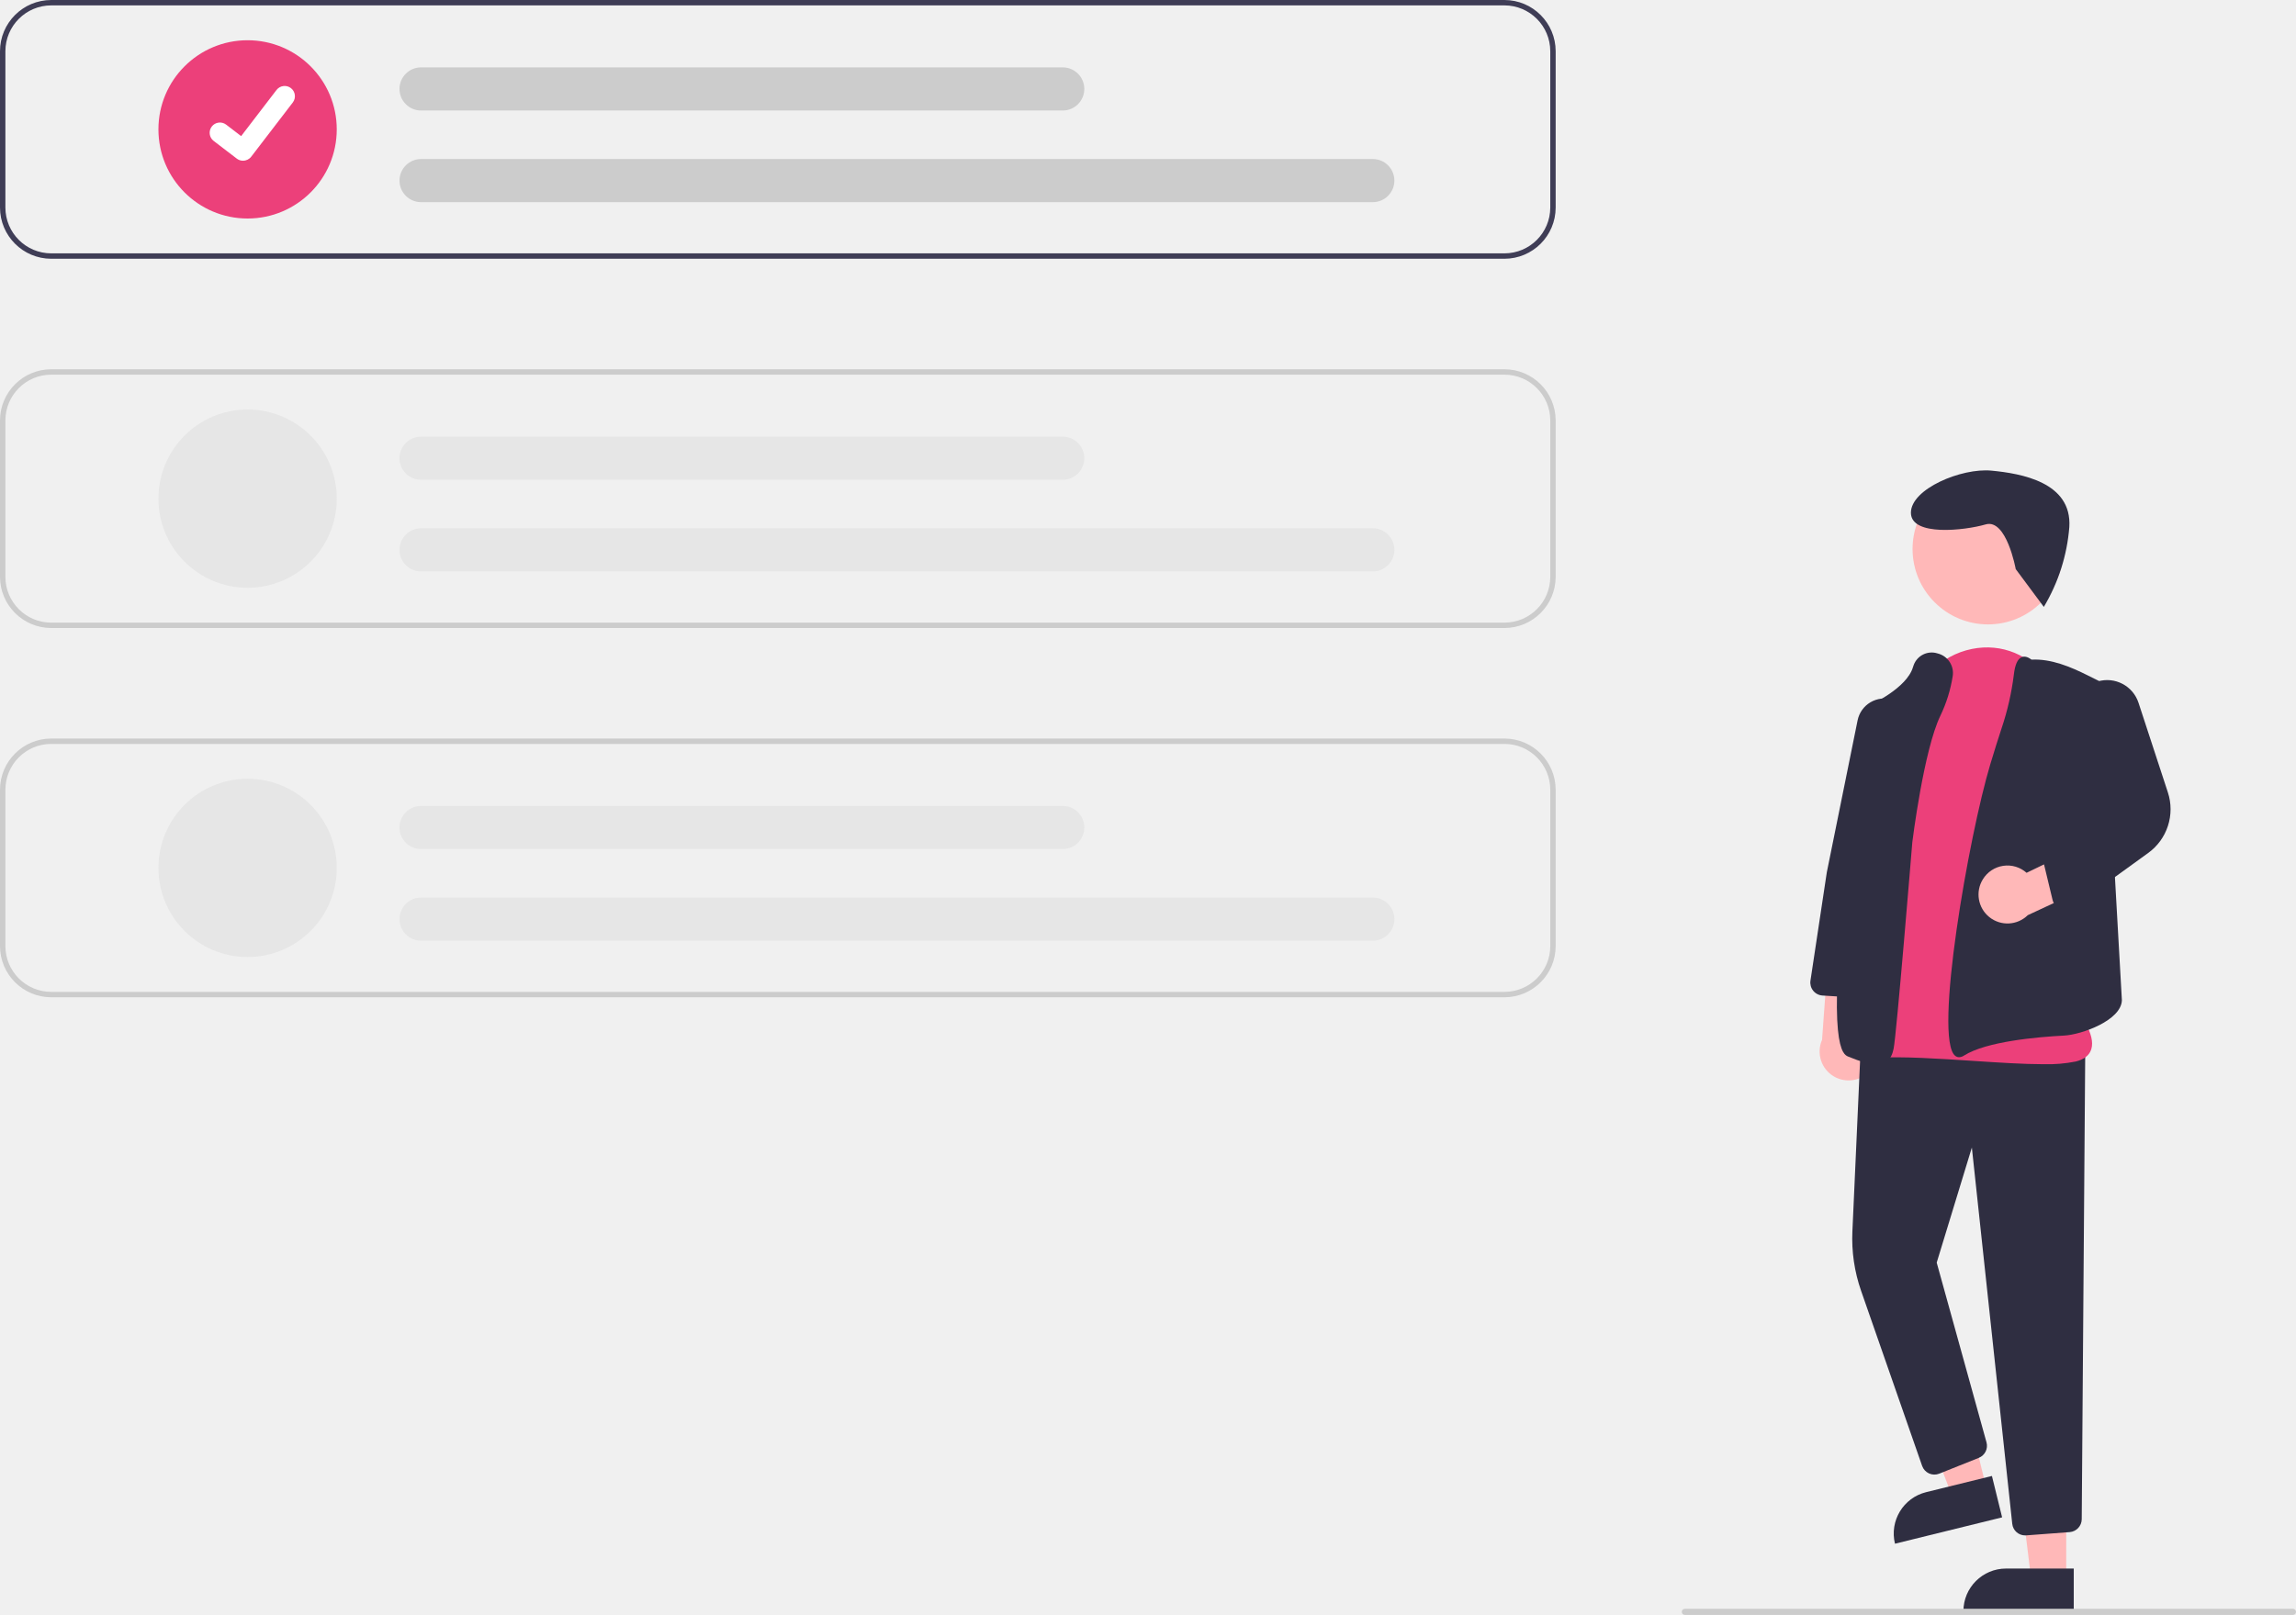
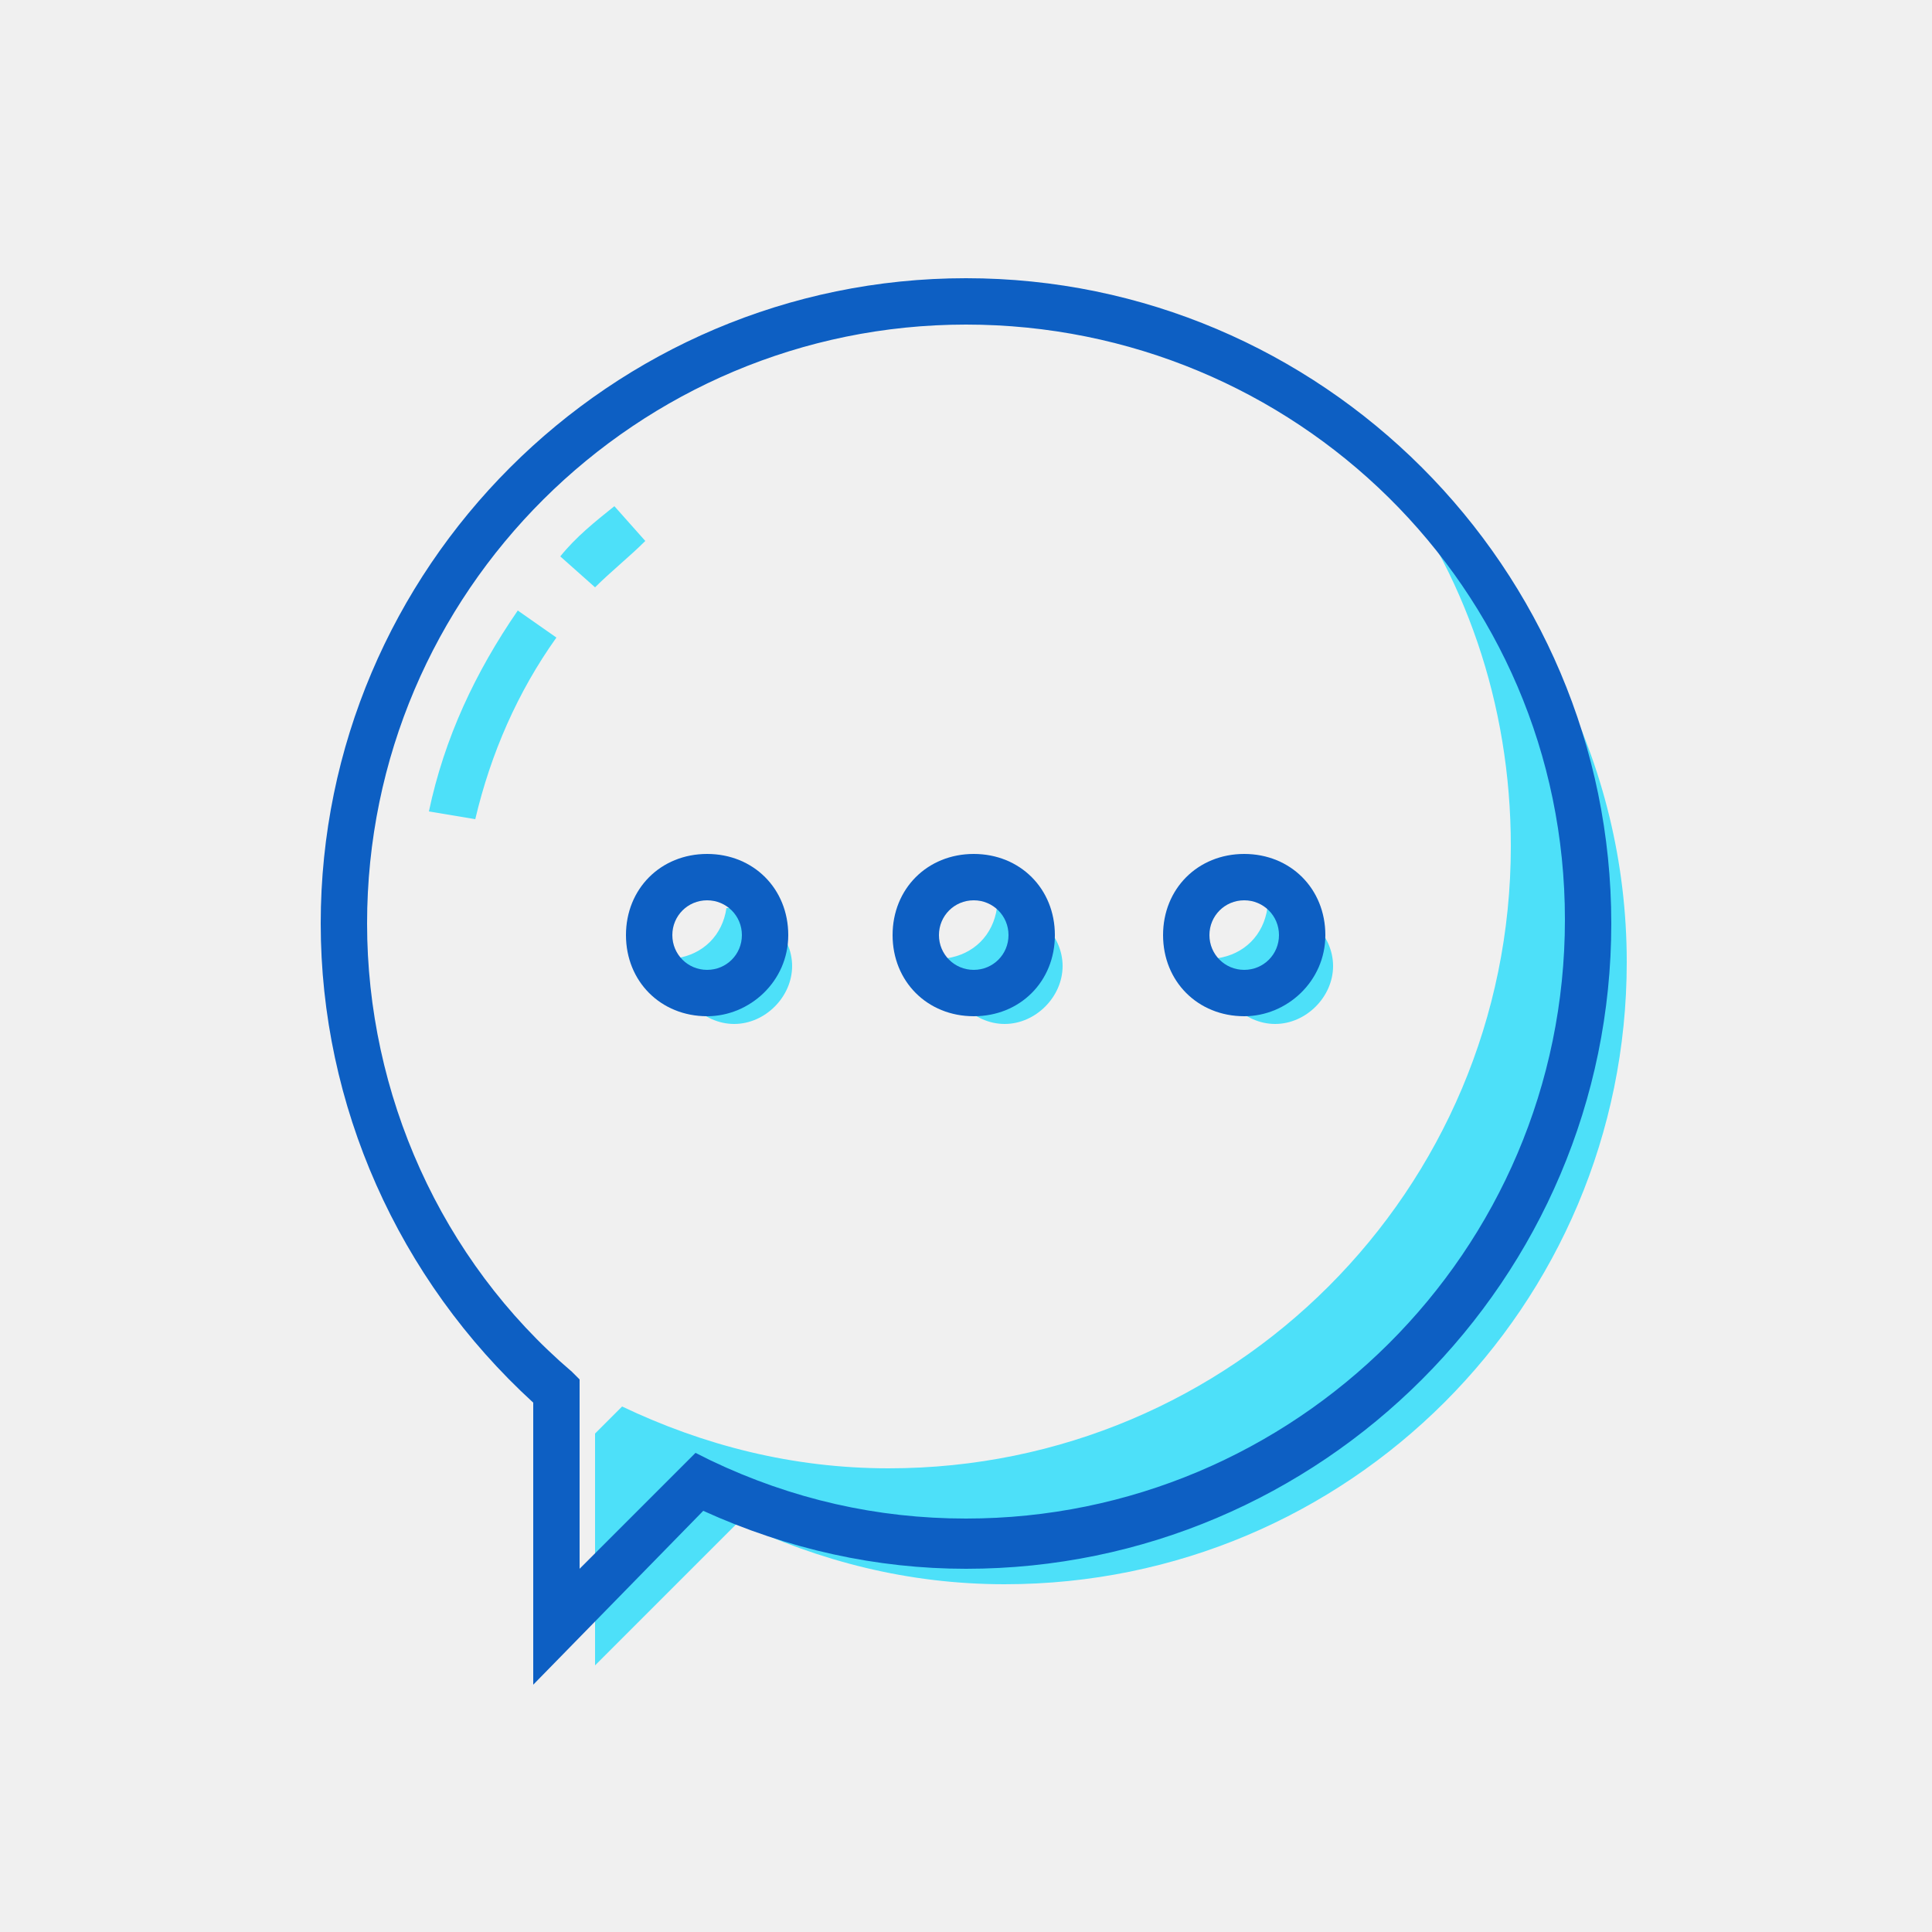
- <svg xmlns="http://www.w3.org/2000/svg" width="747.62" height="526" viewBox="0 0 747.62 526">
-   <g id="Group_33" data-name="Group 33" transform="translate(-227 -187)">
-     <path id="Path_498-277" data-name="Path 498" d="M835.627,535.188a9.377,9.377,0,0,0-3.1-14.04l1.853-21.348-12.7-4.29-2.194,30.184a9.428,9.428,0,0,0,16.138,9.495Z" transform="translate(0.81)" fill="#ffb8b8" />
-     <path id="Path_499-278" data-name="Path 499" d="M672.8,514.162H661.373l-5.437-44.1h16.873Z" transform="translate(227 187)" fill="#ffb8b8" />
-     <path id="Path_500-279" data-name="Path 500" d="M653.207,510.894h22.048v13.882h-35.93a13.882,13.882,0,0,1,13.882-13.882Z" transform="translate(227 187)" fill="#2f2e41" />
-     <path id="Path_501-280" data-name="Path 501" d="M646.855,484.9l-11.1,2.728-15.806-41.523,16.385-4.027Z" transform="translate(227 187)" fill="#ffb8b8" />
-     <path id="Path_502-281" data-name="Path 502" d="M854.772,672.232H876.82v13.882H840.89a13.882,13.882,0,0,1,13.882-13.882Z" transform="matrix(0.971, -0.239, 0.239, 0.971, -136.446, 224.563)" fill="#2f2e41" />
-     <path id="Path_503-282" data-name="Path 503" d="M885.615,687.1a4.21,4.21,0,0,1-4.2-3.779L868.263,560.771l-11.447,37.476,16.213,58.533a4.225,4.225,0,0,1-2.505,5.056l-12.89,5.156a4.23,4.23,0,0,1-5.565-2.536L832.2,607.448a51.611,51.611,0,0,1-2.835-19.395l2.773-61.523,73.043,3.093-1.14,152.215a4.254,4.254,0,0,1-3.912,4.186l-14.185,1.069Q885.778,687.1,885.615,687.1Z" transform="translate(0.81)" fill="#2f2e41" />
-     <circle id="Ellipse_83" data-name="Ellipse 83" cx="24.561" cy="24.561" r="24.561" transform="translate(849.767 341.252)" fill="#ffb8b8" />
-     <path id="Path_504-283" data-name="Path 504" d="M891.58,533.625c-6.468,0-14.5-.529-22.817-1.076-11.36-.748-23.106-1.521-31.875-1.013a6.966,6.966,0,0,1-6.232-2.714c-9.039-11.574,4.9-56.708,5.5-58.623L847.5,419.731l.488.11-.488-.11c2.5-11.1,10.471-19.288,20.813-21.368,9.68-1.944,19.043,1.931,25.048,10.375q.478.672.955,1.379c19.552,28.957,8.493,100.9,7.752,105.539,1.033,1.237,6.618,8.232,5.083,13.091-.625,1.977-2.321,3.324-5.042,4a47.006,47.006,0,0,1-10.532.875Z" transform="translate(0.81)" fill="#ec407a" />
-     <path id="Path_505-284" data-name="Path 505" d="M837.284,533.647c-2.225,0-5.226-.821-9.272-2.5-1.739-.724-7.031-2.925-.606-59.072,3.156-27.58,7.677-54.968,7.722-55.241l.043-.264.244-.11c.116-.053,11.662-5.345,13.67-12.146q.1-.353.234-.685a6.244,6.244,0,0,1,7.754-3.808,6.561,6.561,0,0,1,4.942,7.488,46.021,46.021,0,0,1-3.991,12.792c-5.433,11.21-9.114,40.928-9.15,41.227-.208,2.538-5.138,62.672-6.088,67.235-.332,1.594-.942,3.544-2.733,4.49a5.842,5.842,0,0,1-2.767.6Z" transform="translate(0.81)" fill="#2f2e41" />
-     <path id="Path_506-285" data-name="Path 506" d="M864.115,531.343a2.018,2.018,0,0,1-1.239-.425c-7.226-5.491,4.468-72.051,11.4-95.016,1.389-4.6,2.625-8.537,3.676-11.706h0a89.255,89.255,0,0,0,3.989-17.506c.382-3.226,1.211-5.068,2.537-5.633.921-.393,2-.126,3.22.793,6.407-.316,12.632,2.3,18.4,5.181l5.192,2.59,5.826,103.149c-.165,6.583-13.141,11.23-18.8,11.527-9.089.477-25.41,1.957-32.6,6.509a3.005,3.005,0,0,1-1.6.536Z" transform="translate(0.81)" fill="#2f2e41" />
-     <path id="Path_507-286" data-name="Path 507" d="M831.659,511.989c-.086,0-.172,0-.259-.008l-11.768-.724a4.229,4.229,0,0,1-3.923-4.853l5.325-35.279,10.024-49.5a8.879,8.879,0,0,1,11.362-6.709h0a8.928,8.928,0,0,1,6.108,9.879l-7.964,49.6-4.715,33.947a4.251,4.251,0,0,1-4.191,3.647Z" transform="translate(0.81)" fill="#2f2e41" />
-     <path id="Path_508-287" data-name="Path 508" d="M871.86,473.374a9.377,9.377,0,0,1,14.225-2.093l19.295-9.32,8.524,10.344-27.433,12.779a9.428,9.428,0,0,1-14.611-11.71Z" transform="translate(0.81)" fill="#ffb8b8" />
-     <path id="Path_509-288" data-name="Path 509" d="M898.664,483.383a4.232,4.232,0,0,1-4.114-3.241l-2.8-11.65a4.211,4.211,0,0,1,1.94-4.619l16.9-10.116-8.64-31.634a10.753,10.753,0,0,1,20.593-6.181l9.539,29.125a17.576,17.576,0,0,1-6.421,19.773L901.141,482.58A4.224,4.224,0,0,1,898.664,483.383Z" transform="translate(0.81)" fill="#2f2e41" />
-     <path id="Path_511-289" data-name="Path 511" d="M716.064,187H242.87a16.7,16.7,0,0,0-16.68,16.68V254.6a16.7,16.7,0,0,0,16.68,16.68H716.064a16.7,16.7,0,0,0,16.68-16.68V203.68A16.7,16.7,0,0,0,716.064,187Zm14.924,67.6a14.946,14.946,0,0,1-14.924,14.924H242.87A14.946,14.946,0,0,1,227.946,254.6V203.68a14.946,14.946,0,0,1,14.924-14.924H716.064a14.946,14.946,0,0,1,14.924,14.924Z" transform="translate(0.81)" fill="#3f3d56" />
-     <path id="Path_512-290" data-name="Path 512" d="M716.064,391.553H242.87a16.7,16.7,0,0,1-16.68-16.68V323.954a16.7,16.7,0,0,1,16.68-16.68H716.064a16.7,16.7,0,0,1,16.68,16.68v50.919a16.7,16.7,0,0,1-16.68,16.68ZM242.87,309.03a14.941,14.941,0,0,0-14.924,14.924v50.919A14.941,14.941,0,0,0,242.87,389.8H716.064a14.941,14.941,0,0,0,14.925-14.924V323.954a14.941,14.941,0,0,0-14.924-14.924Z" transform="translate(0.81)" fill="#ccc" />
-     <path id="Path_513-291" data-name="Path 513" d="M716.064,511.827H242.87a16.7,16.7,0,0,1-16.68-16.68V444.228a16.7,16.7,0,0,1,16.68-16.68H716.064a16.7,16.7,0,0,1,16.68,16.68v50.919a16.7,16.7,0,0,1-16.68,16.68ZM242.87,429.3a14.941,14.941,0,0,0-14.924,14.924v50.919a14.941,14.941,0,0,0,14.924,14.925H716.064a14.941,14.941,0,0,0,14.925-14.924V444.228A14.941,14.941,0,0,0,716.064,429.3Z" transform="translate(0.81)" fill="#ccc" />
-     <path id="Path_514-292" data-name="Path 514" d="M306.809,258.172a29.032,29.032,0,1,1,29.032-29.032,29.032,29.032,0,0,1-29.032,29.032Z" transform="translate(0.81)" fill="#ec407a" />
-     <path id="Path_515-293" data-name="Path 515" d="M673.2,252.843h-309.9a7.023,7.023,0,0,1,0-14.047H673.2a7.023,7.023,0,0,1,0,14.047Z" transform="translate(0.81)" fill="#ccc" />
-     <path id="Path_516-294" data-name="Path 516" d="M572.235,222.994H363.293a7.023,7.023,0,1,1,0-14.047H572.235a7.023,7.023,0,0,1,0,14.047Z" transform="translate(0.81)" fill="#ccc" />
-     <path id="Path_517-295" data-name="Path 517" d="M306.809,378.445a29.032,29.032,0,1,1,29.032-29.032,29.032,29.032,0,0,1-29.032,29.032Z" transform="translate(0.81)" fill="#e6e6e6" />
-     <path id="Path_518-296" data-name="Path 518" d="M673.2,373.117h-309.9a7.023,7.023,0,1,1,0-14.047H673.2a7.023,7.023,0,0,1,0,14.047Z" transform="translate(0.81)" fill="#e6e6e6" />
-     <path id="Path_519-297" data-name="Path 519" d="M572.235,343.268H363.293a7.023,7.023,0,1,1,0-14.047H572.235a7.023,7.023,0,0,1,0,14.047Z" transform="translate(0.81)" fill="#e6e6e6" />
-     <path id="Path_520-298" data-name="Path 520" d="M306.809,498.719a29.032,29.032,0,1,1,29.032-29.032,29.032,29.032,0,0,1-29.032,29.032Z" transform="translate(0.81)" fill="#e6e6e6" />
-     <path id="Path_521-299" data-name="Path 521" d="M673.2,493.391h-309.9a7.023,7.023,0,1,1,0-14.047H673.2a7.023,7.023,0,1,1,0,14.047Z" transform="translate(0.81)" fill="#e6e6e6" />
-     <path id="Path_522-300" data-name="Path 522" d="M572.235,463.542H363.293a7.023,7.023,0,1,1,0-14.047H572.235a7.023,7.023,0,0,1,0,14.047Z" transform="translate(0.81)" fill="#e6e6e6" />
-     <path id="Path_395-301" data-name="Path 395" d="M305.327,239.352a3.321,3.321,0,0,1-2-.664l-.036-.027-7.525-5.756a3.344,3.344,0,1,1,4.069-5.308l4.874,3.738,11.517-15.026a3.343,3.343,0,0,1,4.686-.619h0l-.071.1.073-.1a3.347,3.347,0,0,1,.618,4.687l-13.547,17.666a3.345,3.345,0,0,1-2.66,1.3Z" transform="translate(0.81)" fill="#fff" />
-     <path id="Path_523-302" data-name="Path 523" d="M972.81,713h-198a1,1,0,0,1,0-2h198a1,1,0,0,1,0,2Z" transform="translate(0.81)" fill="#ccc" />
-     <path id="Path_561-303" data-name="Path 561" d="M782.606,412.94s-9.448-13.874-14.855-9.306-20.567,13.529-23.761,6.436,9.082-20.086,18.347-23.193,25.534-7.235,30.637,6.463a59.9,59.9,0,0,1,2.994,27.124Z" transform="matrix(0.914, 0.407, -0.407, 0.914, 336.122, -323.588)" fill="#2f2e41" />
+ <svg xmlns="http://www.w3.org/2000/svg" width="800px" height="800px" viewBox="0 0 50 50" id="Message_And_Communication_Icons" version="1.1" xml:space="preserve">
+   <g>
+     <g>
+       <g>
+         <path d="M35.8,12.1c2.1,2.7,3.3,6.1,3.3,9.8C39.1,30.8,31.9,38,23,38c-2.5,0-4.8-0.6-6.9-1.6l-0.7,0.7v6     l3.7-3.7c2.1,1,4.4,1.6,6.9,1.6c8.9,0,16.1-7.2,16.1-16.1C42.1,19.7,39.6,15.1,35.8,12.1z" style="fill:#4DE0F9;" />
+       </g>
+     </g>
+     <g>
+       <g>
+         <path d="M13.8,43.6v-7.3c-3.5-3.2-5.5-7.7-5.5-12.4c0-9.2,7.5-16.7,16.7-16.7s16.7,7.5,16.7,16.7     S34.2,40.6,25,40.6c-2.3,0-4.6-0.5-6.8-1.5L13.8,43.6z M25,8.4c-8.5,0-15.5,6.9-15.5,15.5c0,4.4,1.9,8.7,5.3,11.6l0.2,0.2v4.9     l3-3l0.4,0.2c2.1,1,4.3,1.5,6.6,1.5c8.5,0,15.5-6.9,15.5-15.5S33.5,8.4,25,8.4z" style="fill:#0D5FC3;" />
+       </g>
+     </g>
+     <g>
+       <g>
+         <path d="M15.4,15.2l-0.9-0.8c0.4-0.5,0.9-0.9,1.4-1.3l0.8,0.9C16.3,14.4,15.8,14.8,15.4,15.2z" style="fill:#4DE0F9;" />
+       </g>
+     </g>
+     <g>
+       <g>
+         <path d="M12.3,21.2L11.1,21c0.4-1.9,1.2-3.6,2.3-5.2l1,0.7C13.4,17.9,12.7,19.5,12.3,21.2z" style="fill:#4DE0F9;" />
+       </g>
+     </g>
+     <g>
+       <g>
+         <path d="M19,23.5c-0.1,0-0.1,0-0.2,0c-0.1,0.7-0.6,1.2-1.3,1.3c0,0.1,0,0.1,0,0.2c0,0.8,0.7,1.5,1.5,1.5     s1.5-0.7,1.5-1.5S19.8,23.5,19,23.5z" style="fill:#4DE0F9;" />
+       </g>
+     </g>
+     <g>
+       <g>
+         <path d="M26,23.5c-0.1,0-0.1,0-0.2,0c-0.1,0.7-0.6,1.2-1.3,1.3c0,0.1,0,0.1,0,0.2c0,0.8,0.7,1.5,1.5,1.5     s1.5-0.7,1.5-1.5S26.8,23.5,26,23.5z" style="fill:#4DE0F9;" />
+       </g>
+     </g>
+     <g>
+       <g>
+         <path d="M33,23.5c-0.1,0-0.1,0-0.2,0c-0.1,0.7-0.6,1.2-1.3,1.3c0,0.1,0,0.1,0,0.2c0,0.8,0.7,1.5,1.5,1.5     s1.5-0.7,1.5-1.5S33.8,23.5,33,23.5z" style="fill:#4DE0F9;" />
+       </g>
+     </g>
+     <g>
+       <g>
+         <path d="M18.3,26.3c-1.2,0-2.1-0.9-2.1-2.1s0.9-2.1,2.1-2.1s2.1,0.9,2.1,2.1S19.4,26.3,18.3,26.3z      M18.3,23.3c-0.5,0-0.9,0.4-0.9,0.9s0.4,0.9,0.9,0.9s0.9-0.4,0.9-0.9S18.8,23.3,18.3,23.3z" style="fill:#0D5FC3;" />
+       </g>
+     </g>
+     <g>
+       <g>
+         <path d="M25.2,26.3c-1.2,0-2.1-0.9-2.1-2.1s0.9-2.1,2.1-2.1s2.1,0.9,2.1,2.1S26.4,26.3,25.2,26.3z      M25.2,23.3c-0.5,0-0.9,0.4-0.9,0.9s0.4,0.9,0.9,0.9s0.9-0.4,0.9-0.9S25.7,23.3,25.2,23.3z" style="fill:#0D5FC3;" />
+       </g>
+     </g>
+     <g>
+       <g>
+         <path d="M32.2,26.3c-1.2,0-2.1-0.9-2.1-2.1s0.9-2.1,2.1-2.1s2.1,0.9,2.1,2.1S33.3,26.3,32.2,26.3z      M32.2,23.3c-0.5,0-0.9,0.4-0.9,0.9s0.4,0.9,0.9,0.9s0.9-0.4,0.9-0.9S32.7,23.3,32.2,23.3z" style="fill:#0D5FC3;" />
+       </g>
+     </g>
  </g>
</svg>
